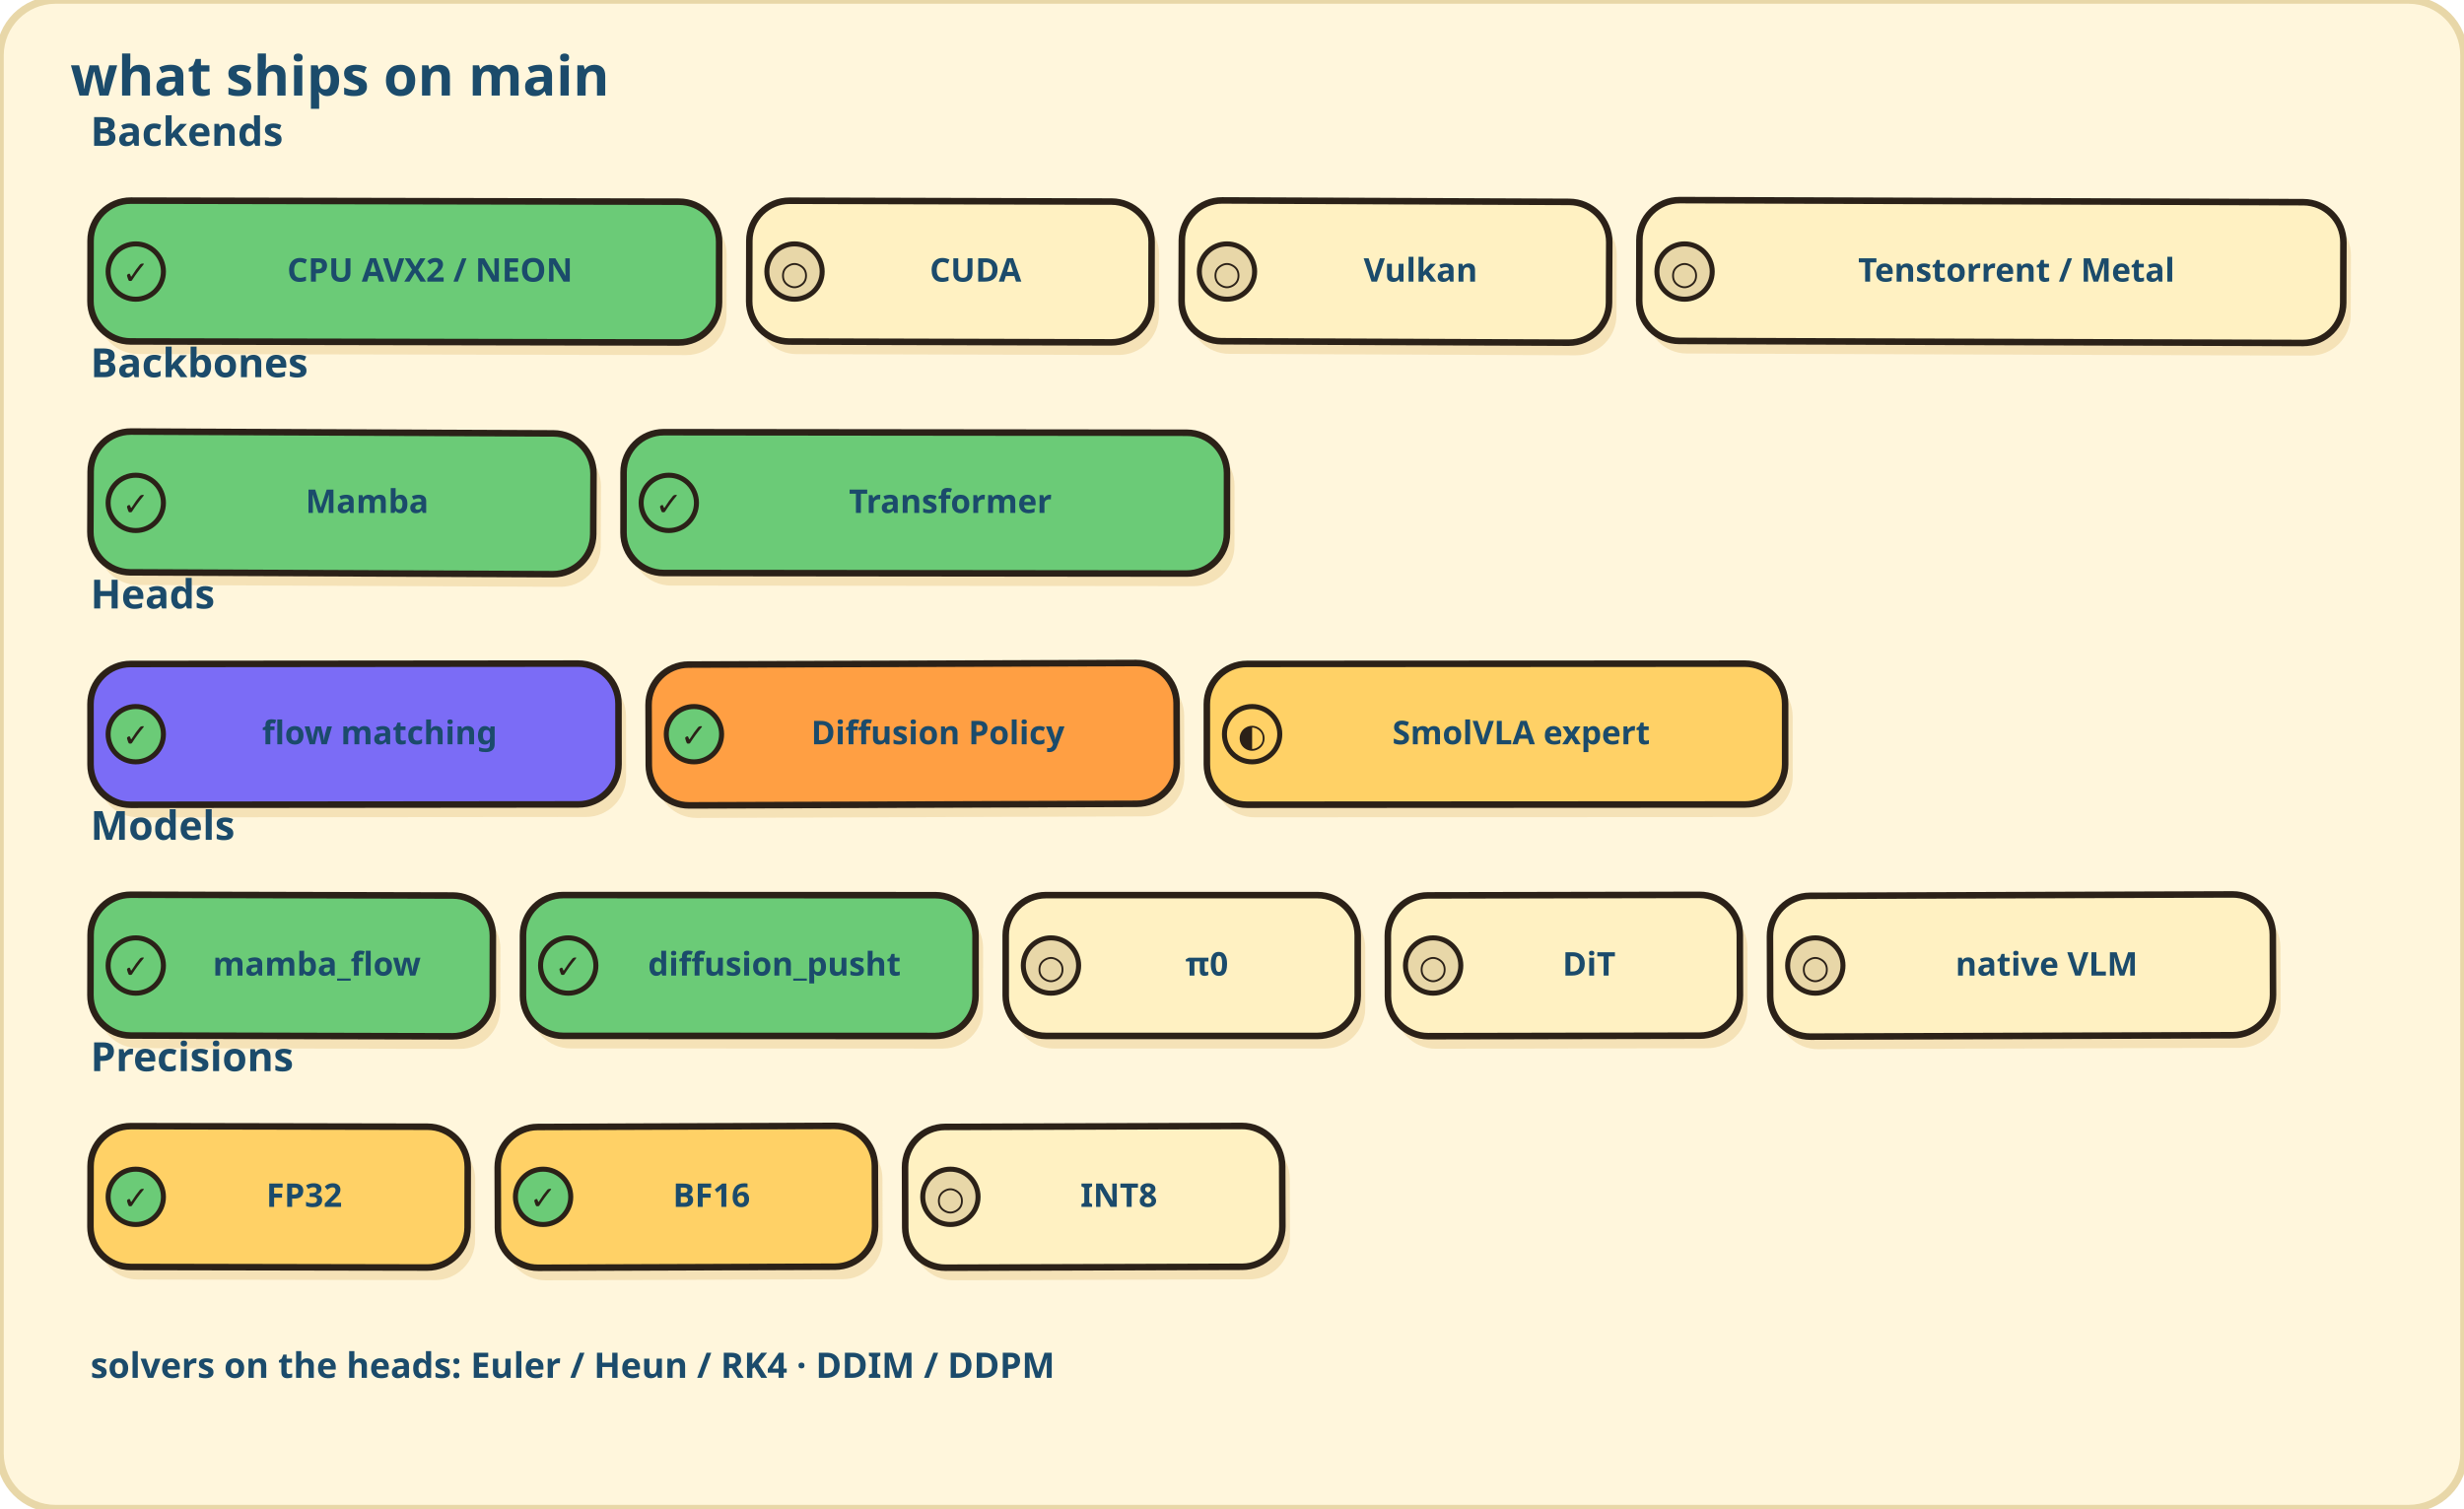
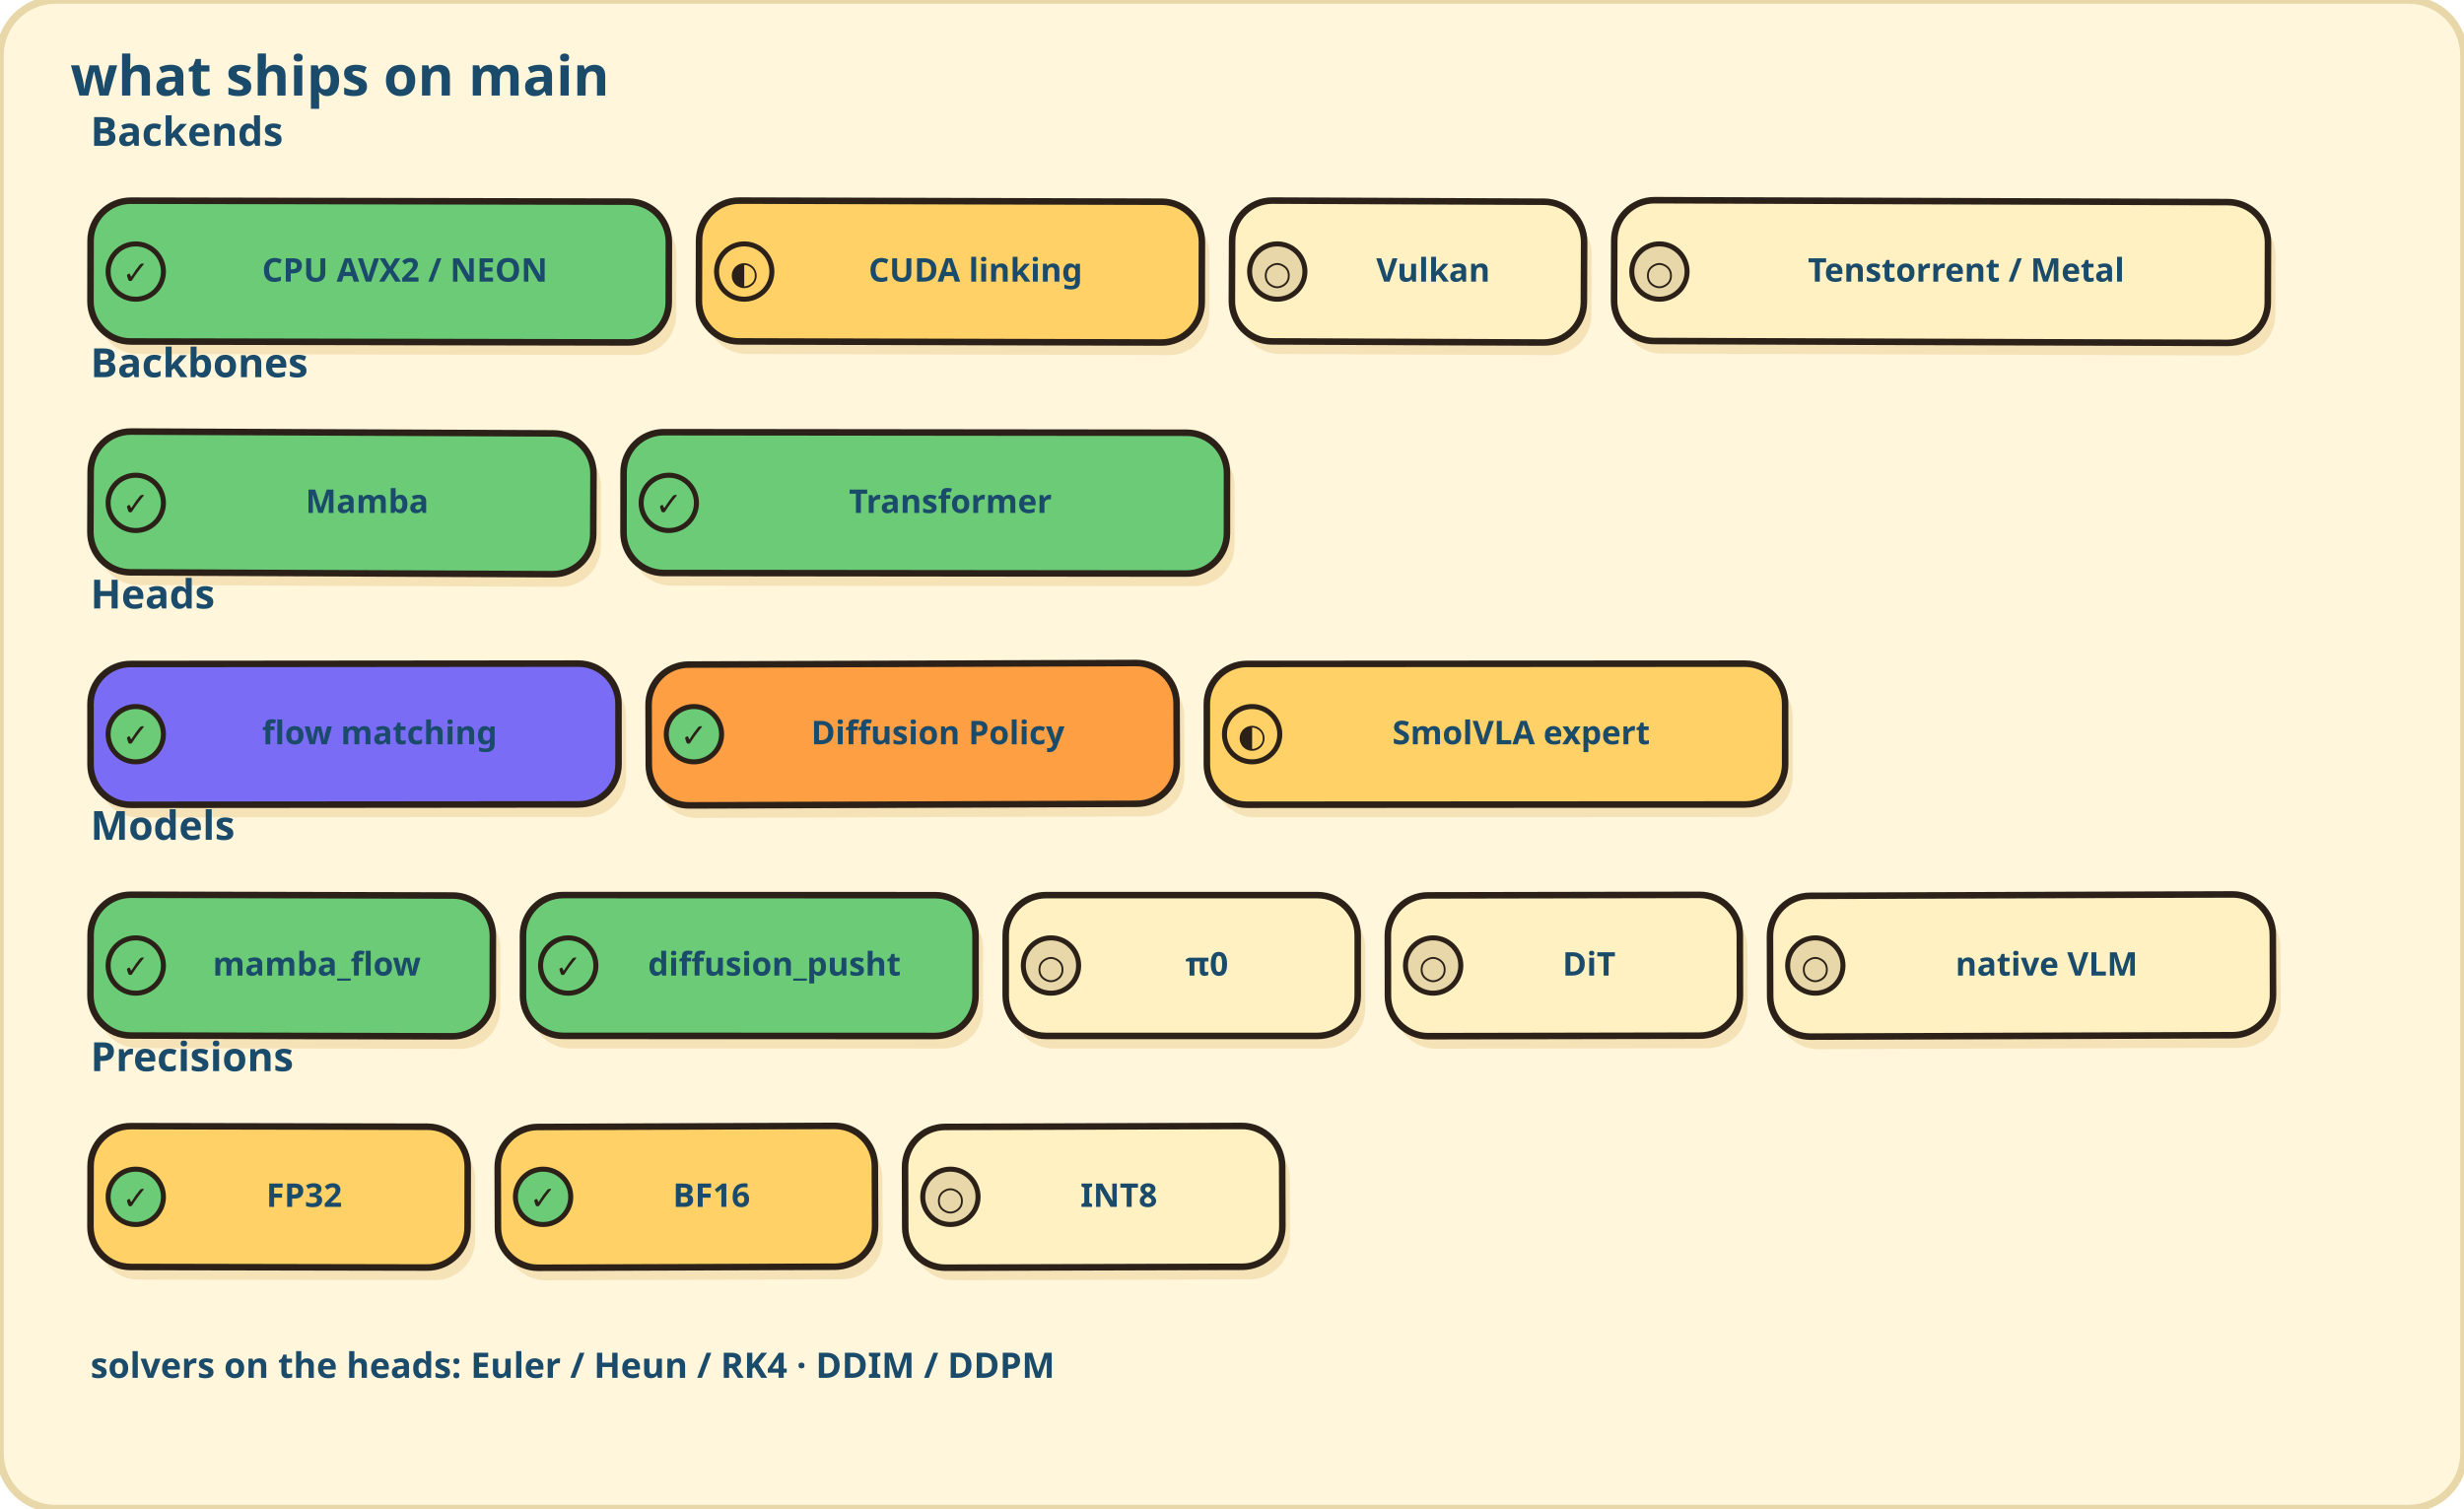
<svg xmlns="http://www.w3.org/2000/svg" viewBox="0 0 980 600" width="980" height="600" role="img">
  <defs>
    <marker id="status-arr" markerWidth="10" markerHeight="10" refX="8" refY="3.2" orient="auto">
      <path d="M0,0 L10,3.2 L0,6.4 Z" fill="#2B2118" />
    </marker>
  </defs>
  <rect width="100%" height="100%" rx="22" fill="#FFF6DC" stroke="#E8D7A8" stroke-width="3" />
  <text x="28" y="38" font-size="22" font-family="Trebuchet MS, Segoe UI, sans-serif" font-weight="800" fill="#1B4B6B">what ships on main</text>
  <text x="36" y="58" text-anchor="start" font-size="16" font-family="Trebuchet MS, Segoe UI, sans-serif" font-weight="800" fill="#1B4B6B">Backends</text>
-   <g transform="rotate(0.11 161 108)">
-     <rect x="39" y="85" width="250" height="56" rx="16" fill="#E8C98A" opacity="0.45" />
-     <rect x="36" y="80" width="250" height="56" rx="16" fill="#6BCB77" stroke="#2B2118" stroke-width="2.6" />
+   <g transform="rotate(0.11 151 108)">
+     <rect x="39" y="85" width="230" height="56" rx="16" fill="#E8C98A" opacity="0.45" />
+     <rect x="36" y="80" width="230" height="56" rx="16" fill="#6BCB77" stroke="#2B2118" stroke-width="2.6" />
  </g>
  <circle cx="54" cy="108" r="11" fill="#6BCB77" stroke="#2B2118" stroke-width="2" />
  <text x="54" y="113" text-anchor="middle" font-size="13" font-family="Trebuchet MS, Segoe UI, sans-serif" font-weight="800" fill="#2B2118">✓</text>
-   <text x="171" y="112" text-anchor="middle" font-size="13" font-family="Trebuchet MS, Segoe UI, sans-serif" font-weight="800" fill="#1B4B6B">CPU  AVX2 / NEON</text>
+   <text x="161" y="112" text-anchor="middle" font-size="13" font-family="Trebuchet MS, Segoe UI, sans-serif" font-weight="800" fill="#1B4B6B">CPU  AVX2 / NEON</text>
  <g transform="rotate(0.15 378 108)">
-     <rect x="301" y="85" width="160" height="56" rx="16" fill="#E8C98A" opacity="0.45" />
-     <rect x="298" y="80" width="160" height="56" rx="16" fill="#FFF1C2" stroke="#2B2118" stroke-width="2.6" />
+     <rect x="281" y="85" width="200" height="56" rx="16" fill="#E8C98A" opacity="0.45" />
+     <rect x="278" y="80" width="200" height="56" rx="16" fill="#FFD166" stroke="#2B2118" stroke-width="2.6" />
  </g>
-   <circle cx="316" cy="108" r="11" fill="#E8D7A8" stroke="#2B2118" stroke-width="2" />
-   <text x="316" y="113" text-anchor="middle" font-size="13" font-family="Trebuchet MS, Segoe UI, sans-serif" font-weight="800" fill="#2B2118">○</text>
-   <text x="388" y="112" text-anchor="middle" font-size="13" font-family="Trebuchet MS, Segoe UI, sans-serif" font-weight="800" fill="#1B4B6B">CUDA</text>
-   <g transform="rotate(0.24 555 108)">
-     <rect x="473" y="85" width="170" height="56" rx="16" fill="#E8C98A" opacity="0.45" />
-     <rect x="470" y="80" width="170" height="56" rx="16" fill="#FFF1C2" stroke="#2B2118" stroke-width="2.6" />
+   <circle cx="296" cy="108" r="11" fill="#FFD166" stroke="#2B2118" stroke-width="2" />
+   <text x="296" y="113" text-anchor="middle" font-size="13" font-family="Trebuchet MS, Segoe UI, sans-serif" font-weight="800" fill="#2B2118">◐</text>
+   <text x="388" y="112" text-anchor="middle" font-size="13" font-family="Trebuchet MS, Segoe UI, sans-serif" font-weight="800" fill="#1B4B6B">CUDA linking</text>
+   <g transform="rotate(0.24 560 108)">
+     <rect x="493" y="85" width="140" height="56" rx="16" fill="#E8C98A" opacity="0.45" />
+     <rect x="490" y="80" width="140" height="56" rx="16" fill="#FFF1C2" stroke="#2B2118" stroke-width="2.6" />
  </g>
-   <circle cx="488" cy="108" r="11" fill="#E8D7A8" stroke="#2B2118" stroke-width="2" />
-   <text x="488" y="113" text-anchor="middle" font-size="13" font-family="Trebuchet MS, Segoe UI, sans-serif" font-weight="800" fill="#2B2118">○</text>
-   <text x="565" y="112" text-anchor="middle" font-size="13" font-family="Trebuchet MS, Segoe UI, sans-serif" font-weight="800" fill="#1B4B6B">Vulkan</text>
-   <g transform="rotate(0.19 792 108)">
-     <rect x="655" y="85" width="280" height="56" rx="16" fill="#E8C98A" opacity="0.45" />
-     <rect x="652" y="80" width="280" height="56" rx="16" fill="#FFF1C2" stroke="#2B2118" stroke-width="2.6" />
+   <circle cx="508" cy="108" r="11" fill="#E8D7A8" stroke="#2B2118" stroke-width="2" />
+   <text x="508" y="113" text-anchor="middle" font-size="13" font-family="Trebuchet MS, Segoe UI, sans-serif" font-weight="800" fill="#2B2118">○</text>
+   <text x="570" y="112" text-anchor="middle" font-size="13" font-family="Trebuchet MS, Segoe UI, sans-serif" font-weight="800" fill="#1B4B6B">Vulkan</text>
+   <g transform="rotate(0.19 772 108)">
+     <rect x="645" y="85" width="260" height="56" rx="16" fill="#E8C98A" opacity="0.45" />
+     <rect x="642" y="80" width="260" height="56" rx="16" fill="#FFF1C2" stroke="#2B2118" stroke-width="2.6" />
  </g>
-   <circle cx="670" cy="108" r="11" fill="#E8D7A8" stroke="#2B2118" stroke-width="2" />
-   <text x="670" y="113" text-anchor="middle" font-size="13" font-family="Trebuchet MS, Segoe UI, sans-serif" font-weight="800" fill="#2B2118">○</text>
-   <text x="802" y="112" text-anchor="middle" font-size="13" font-family="Trebuchet MS, Segoe UI, sans-serif" font-weight="800" fill="#1B4B6B">Tenstorrent / Metal</text>
+   <circle cx="660" cy="108" r="11" fill="#E8D7A8" stroke="#2B2118" stroke-width="2" />
+   <text x="660" y="113" text-anchor="middle" font-size="13" font-family="Trebuchet MS, Segoe UI, sans-serif" font-weight="800" fill="#2B2118">○</text>
+   <text x="782" y="112" text-anchor="middle" font-size="13" font-family="Trebuchet MS, Segoe UI, sans-serif" font-weight="800" fill="#1B4B6B">Tenstorrent / Metal</text>
  <text x="36" y="150" text-anchor="start" font-size="16" font-family="Trebuchet MS, Segoe UI, sans-serif" font-weight="800" fill="#1B4B6B">Backbones</text>
  <g transform="rotate(0.25 136 200)">
    <rect x="39" y="177" width="200" height="56" rx="16" fill="#E8C98A" opacity="0.45" />
    <rect x="36" y="172" width="200" height="56" rx="16" fill="#6BCB77" stroke="#2B2118" stroke-width="2.6" />
  </g>
  <circle cx="54" cy="200" r="11" fill="#6BCB77" stroke="#2B2118" stroke-width="2" />
  <text x="54" y="205" text-anchor="middle" font-size="13" font-family="Trebuchet MS, Segoe UI, sans-serif" font-weight="800" fill="#2B2118">✓</text>
  <text x="146" y="204" text-anchor="middle" font-size="13" font-family="Trebuchet MS, Segoe UI, sans-serif" font-weight="800" fill="#1B4B6B">Mamba</text>
  <g transform="rotate(0.06 368 200)">
    <rect x="251" y="177" width="240" height="56" rx="16" fill="#E8C98A" opacity="0.45" />
    <rect x="248" y="172" width="240" height="56" rx="16" fill="#6BCB77" stroke="#2B2118" stroke-width="2.6" />
  </g>
  <circle cx="266" cy="200" r="11" fill="#6BCB77" stroke="#2B2118" stroke-width="2" />
  <text x="266" y="205" text-anchor="middle" font-size="13" font-family="Trebuchet MS, Segoe UI, sans-serif" font-weight="800" fill="#2B2118">✓</text>
  <text x="378" y="204" text-anchor="middle" font-size="13" font-family="Trebuchet MS, Segoe UI, sans-serif" font-weight="800" fill="#1B4B6B">Transformer</text>
  <text x="36" y="242" text-anchor="start" font-size="16" font-family="Trebuchet MS, Segoe UI, sans-serif" font-weight="800" fill="#1B4B6B">Heads</text>
  <g transform="rotate(-0.05 141 292)">
    <rect x="39" y="269" width="210" height="56" rx="16" fill="#E8C98A" opacity="0.45" />
    <rect x="36" y="264" width="210" height="56" rx="16" fill="#7B6CF6" stroke="#2B2118" stroke-width="2.6" />
  </g>
  <circle cx="54" cy="292" r="11" fill="#6BCB77" stroke="#2B2118" stroke-width="2" />
  <text x="54" y="297" text-anchor="middle" font-size="13" font-family="Trebuchet MS, Segoe UI, sans-serif" font-weight="800" fill="#2B2118">✓</text>
  <text x="151" y="296" text-anchor="middle" font-size="13" font-family="Trebuchet MS, Segoe UI, sans-serif" font-weight="800" fill="#1B4B6B">flow matching</text>
  <g transform="rotate(-0.20 363 292)">
    <rect x="261" y="269" width="210" height="56" rx="16" fill="#E8C98A" opacity="0.45" />
    <rect x="258" y="264" width="210" height="56" rx="16" fill="#FF9F43" stroke="#2B2118" stroke-width="2.6" />
  </g>
  <circle cx="276" cy="292" r="11" fill="#6BCB77" stroke="#2B2118" stroke-width="2" />
  <text x="276" y="297" text-anchor="middle" font-size="13" font-family="Trebuchet MS, Segoe UI, sans-serif" font-weight="800" fill="#2B2118">✓</text>
  <text x="373" y="296" text-anchor="middle" font-size="13" font-family="Trebuchet MS, Segoe UI, sans-serif" font-weight="800" fill="#1B4B6B">Diffusion Policy</text>
  <g transform="rotate(-0.03 595 292)">
    <rect x="483" y="269" width="230" height="56" rx="16" fill="#E8C98A" opacity="0.45" />
    <rect x="480" y="264" width="230" height="56" rx="16" fill="#FFD166" stroke="#2B2118" stroke-width="2.6" />
  </g>
  <circle cx="498" cy="292" r="11" fill="#FFD166" stroke="#2B2118" stroke-width="2" />
  <text x="498" y="297" text-anchor="middle" font-size="13" font-family="Trebuchet MS, Segoe UI, sans-serif" font-weight="800" fill="#2B2118">◐</text>
  <text x="605" y="296" text-anchor="middle" font-size="13" font-family="Trebuchet MS, Segoe UI, sans-serif" font-weight="800" fill="#1B4B6B">SmolVLA expert</text>
  <text x="36" y="334" text-anchor="start" font-size="16" font-family="Trebuchet MS, Segoe UI, sans-serif" font-weight="800" fill="#1B4B6B">Models</text>
  <g transform="rotate(0.14 116 384)">
    <rect x="39" y="361" width="160" height="56" rx="16" fill="#E8C98A" opacity="0.45" />
    <rect x="36" y="356" width="160" height="56" rx="16" fill="#6BCB77" stroke="#2B2118" stroke-width="2.6" />
  </g>
  <circle cx="54" cy="384" r="11" fill="#6BCB77" stroke="#2B2118" stroke-width="2" />
  <text x="54" y="389" text-anchor="middle" font-size="13" font-family="Trebuchet MS, Segoe UI, sans-serif" font-weight="800" fill="#2B2118">✓</text>
  <text x="126" y="388" text-anchor="middle" font-size="13" font-family="Trebuchet MS, Segoe UI, sans-serif" font-weight="800" fill="#1B4B6B">mamba_flow</text>
  <g transform="rotate(0.02 298 384)">
    <rect x="211" y="361" width="180" height="56" rx="16" fill="#E8C98A" opacity="0.45" />
    <rect x="208" y="356" width="180" height="56" rx="16" fill="#6BCB77" stroke="#2B2118" stroke-width="2.6" />
  </g>
  <circle cx="226" cy="384" r="11" fill="#6BCB77" stroke="#2B2118" stroke-width="2" />
  <text x="226" y="389" text-anchor="middle" font-size="13" font-family="Trebuchet MS, Segoe UI, sans-serif" font-weight="800" fill="#2B2118">✓</text>
  <text x="308" y="388" text-anchor="middle" font-size="13" font-family="Trebuchet MS, Segoe UI, sans-serif" font-weight="800" fill="#1B4B6B">diffusion_pusht</text>
  <g transform="rotate(-0.00 470 384)">
    <rect x="403" y="361" width="140" height="56" rx="16" fill="#E8C98A" opacity="0.45" />
    <rect x="400" y="356" width="140" height="56" rx="16" fill="#FFF1C2" stroke="#2B2118" stroke-width="2.6" />
  </g>
  <circle cx="418" cy="384" r="11" fill="#E8D7A8" stroke="#2B2118" stroke-width="2" />
  <text x="418" y="389" text-anchor="middle" font-size="13" font-family="Trebuchet MS, Segoe UI, sans-serif" font-weight="800" fill="#2B2118">○</text>
  <text x="480" y="388" text-anchor="middle" font-size="13" font-family="Trebuchet MS, Segoe UI, sans-serif" font-weight="800" fill="#1B4B6B">π0</text>
  <g transform="rotate(-0.11 622 384)">
    <rect x="555" y="361" width="140" height="56" rx="16" fill="#E8C98A" opacity="0.45" />
    <rect x="552" y="356" width="140" height="56" rx="16" fill="#FFF1C2" stroke="#2B2118" stroke-width="2.6" />
  </g>
  <circle cx="570" cy="384" r="11" fill="#E8D7A8" stroke="#2B2118" stroke-width="2" />
  <text x="570" y="389" text-anchor="middle" font-size="13" font-family="Trebuchet MS, Segoe UI, sans-serif" font-weight="800" fill="#2B2118">○</text>
  <text x="632" y="388" text-anchor="middle" font-size="13" font-family="Trebuchet MS, Segoe UI, sans-serif" font-weight="800" fill="#1B4B6B">DiT</text>
  <g transform="rotate(-0.19 804 384)">
    <rect x="707" y="361" width="200" height="56" rx="16" fill="#E8C98A" opacity="0.45" />
    <rect x="704" y="356" width="200" height="56" rx="16" fill="#FFF1C2" stroke="#2B2118" stroke-width="2.6" />
  </g>
  <circle cx="722" cy="384" r="11" fill="#E8D7A8" stroke="#2B2118" stroke-width="2" />
  <text x="722" y="389" text-anchor="middle" font-size="13" font-family="Trebuchet MS, Segoe UI, sans-serif" font-weight="800" fill="#2B2118">○</text>
  <text x="814" y="388" text-anchor="middle" font-size="13" font-family="Trebuchet MS, Segoe UI, sans-serif" font-weight="800" fill="#1B4B6B">native VLM</text>
  <text x="36" y="426" text-anchor="start" font-size="16" font-family="Trebuchet MS, Segoe UI, sans-serif" font-weight="800" fill="#1B4B6B">Precisions</text>
  <g transform="rotate(0.11 111 476)">
    <rect x="39" y="453" width="150" height="56" rx="16" fill="#E8C98A" opacity="0.45" />
    <rect x="36" y="448" width="150" height="56" rx="16" fill="#FFD166" stroke="#2B2118" stroke-width="2.6" />
  </g>
  <circle cx="54" cy="476" r="11" fill="#6BCB77" stroke="#2B2118" stroke-width="2" />
  <text x="54" y="481" text-anchor="middle" font-size="13" font-family="Trebuchet MS, Segoe UI, sans-serif" font-weight="800" fill="#2B2118">✓</text>
  <text x="121" y="480" text-anchor="middle" font-size="13" font-family="Trebuchet MS, Segoe UI, sans-serif" font-weight="800" fill="#1B4B6B">FP32</text>
  <g transform="rotate(-0.21 273 476)">
    <rect x="201" y="453" width="150" height="56" rx="16" fill="#E8C98A" opacity="0.45" />
    <rect x="198" y="448" width="150" height="56" rx="16" fill="#FFD166" stroke="#2B2118" stroke-width="2.6" />
  </g>
  <circle cx="216" cy="476" r="11" fill="#6BCB77" stroke="#2B2118" stroke-width="2" />
  <text x="216" y="481" text-anchor="middle" font-size="13" font-family="Trebuchet MS, Segoe UI, sans-serif" font-weight="800" fill="#2B2118">✓</text>
  <text x="283" y="480" text-anchor="middle" font-size="13" font-family="Trebuchet MS, Segoe UI, sans-serif" font-weight="800" fill="#1B4B6B">BF16</text>
  <g transform="rotate(-0.18 435 476)">
    <rect x="363" y="453" width="150" height="56" rx="16" fill="#E8C98A" opacity="0.45" />
    <rect x="360" y="448" width="150" height="56" rx="16" fill="#FFF1C2" stroke="#2B2118" stroke-width="2.6" />
  </g>
  <circle cx="378" cy="476" r="11" fill="#E8D7A8" stroke="#2B2118" stroke-width="2" />
  <text x="378" y="481" text-anchor="middle" font-size="13" font-family="Trebuchet MS, Segoe UI, sans-serif" font-weight="800" fill="#2B2118">○</text>
  <text x="445" y="480" text-anchor="middle" font-size="13" font-family="Trebuchet MS, Segoe UI, sans-serif" font-weight="800" fill="#1B4B6B">INT8</text>
  <text x="36" y="548" text-anchor="start" font-size="14" font-family="Trebuchet MS, Segoe UI, sans-serif" font-weight="800" fill="#1B4B6B">solvers on the heads:  Euler / Heun / RK4   ·   DDIM / DDPM</text>
</svg>
